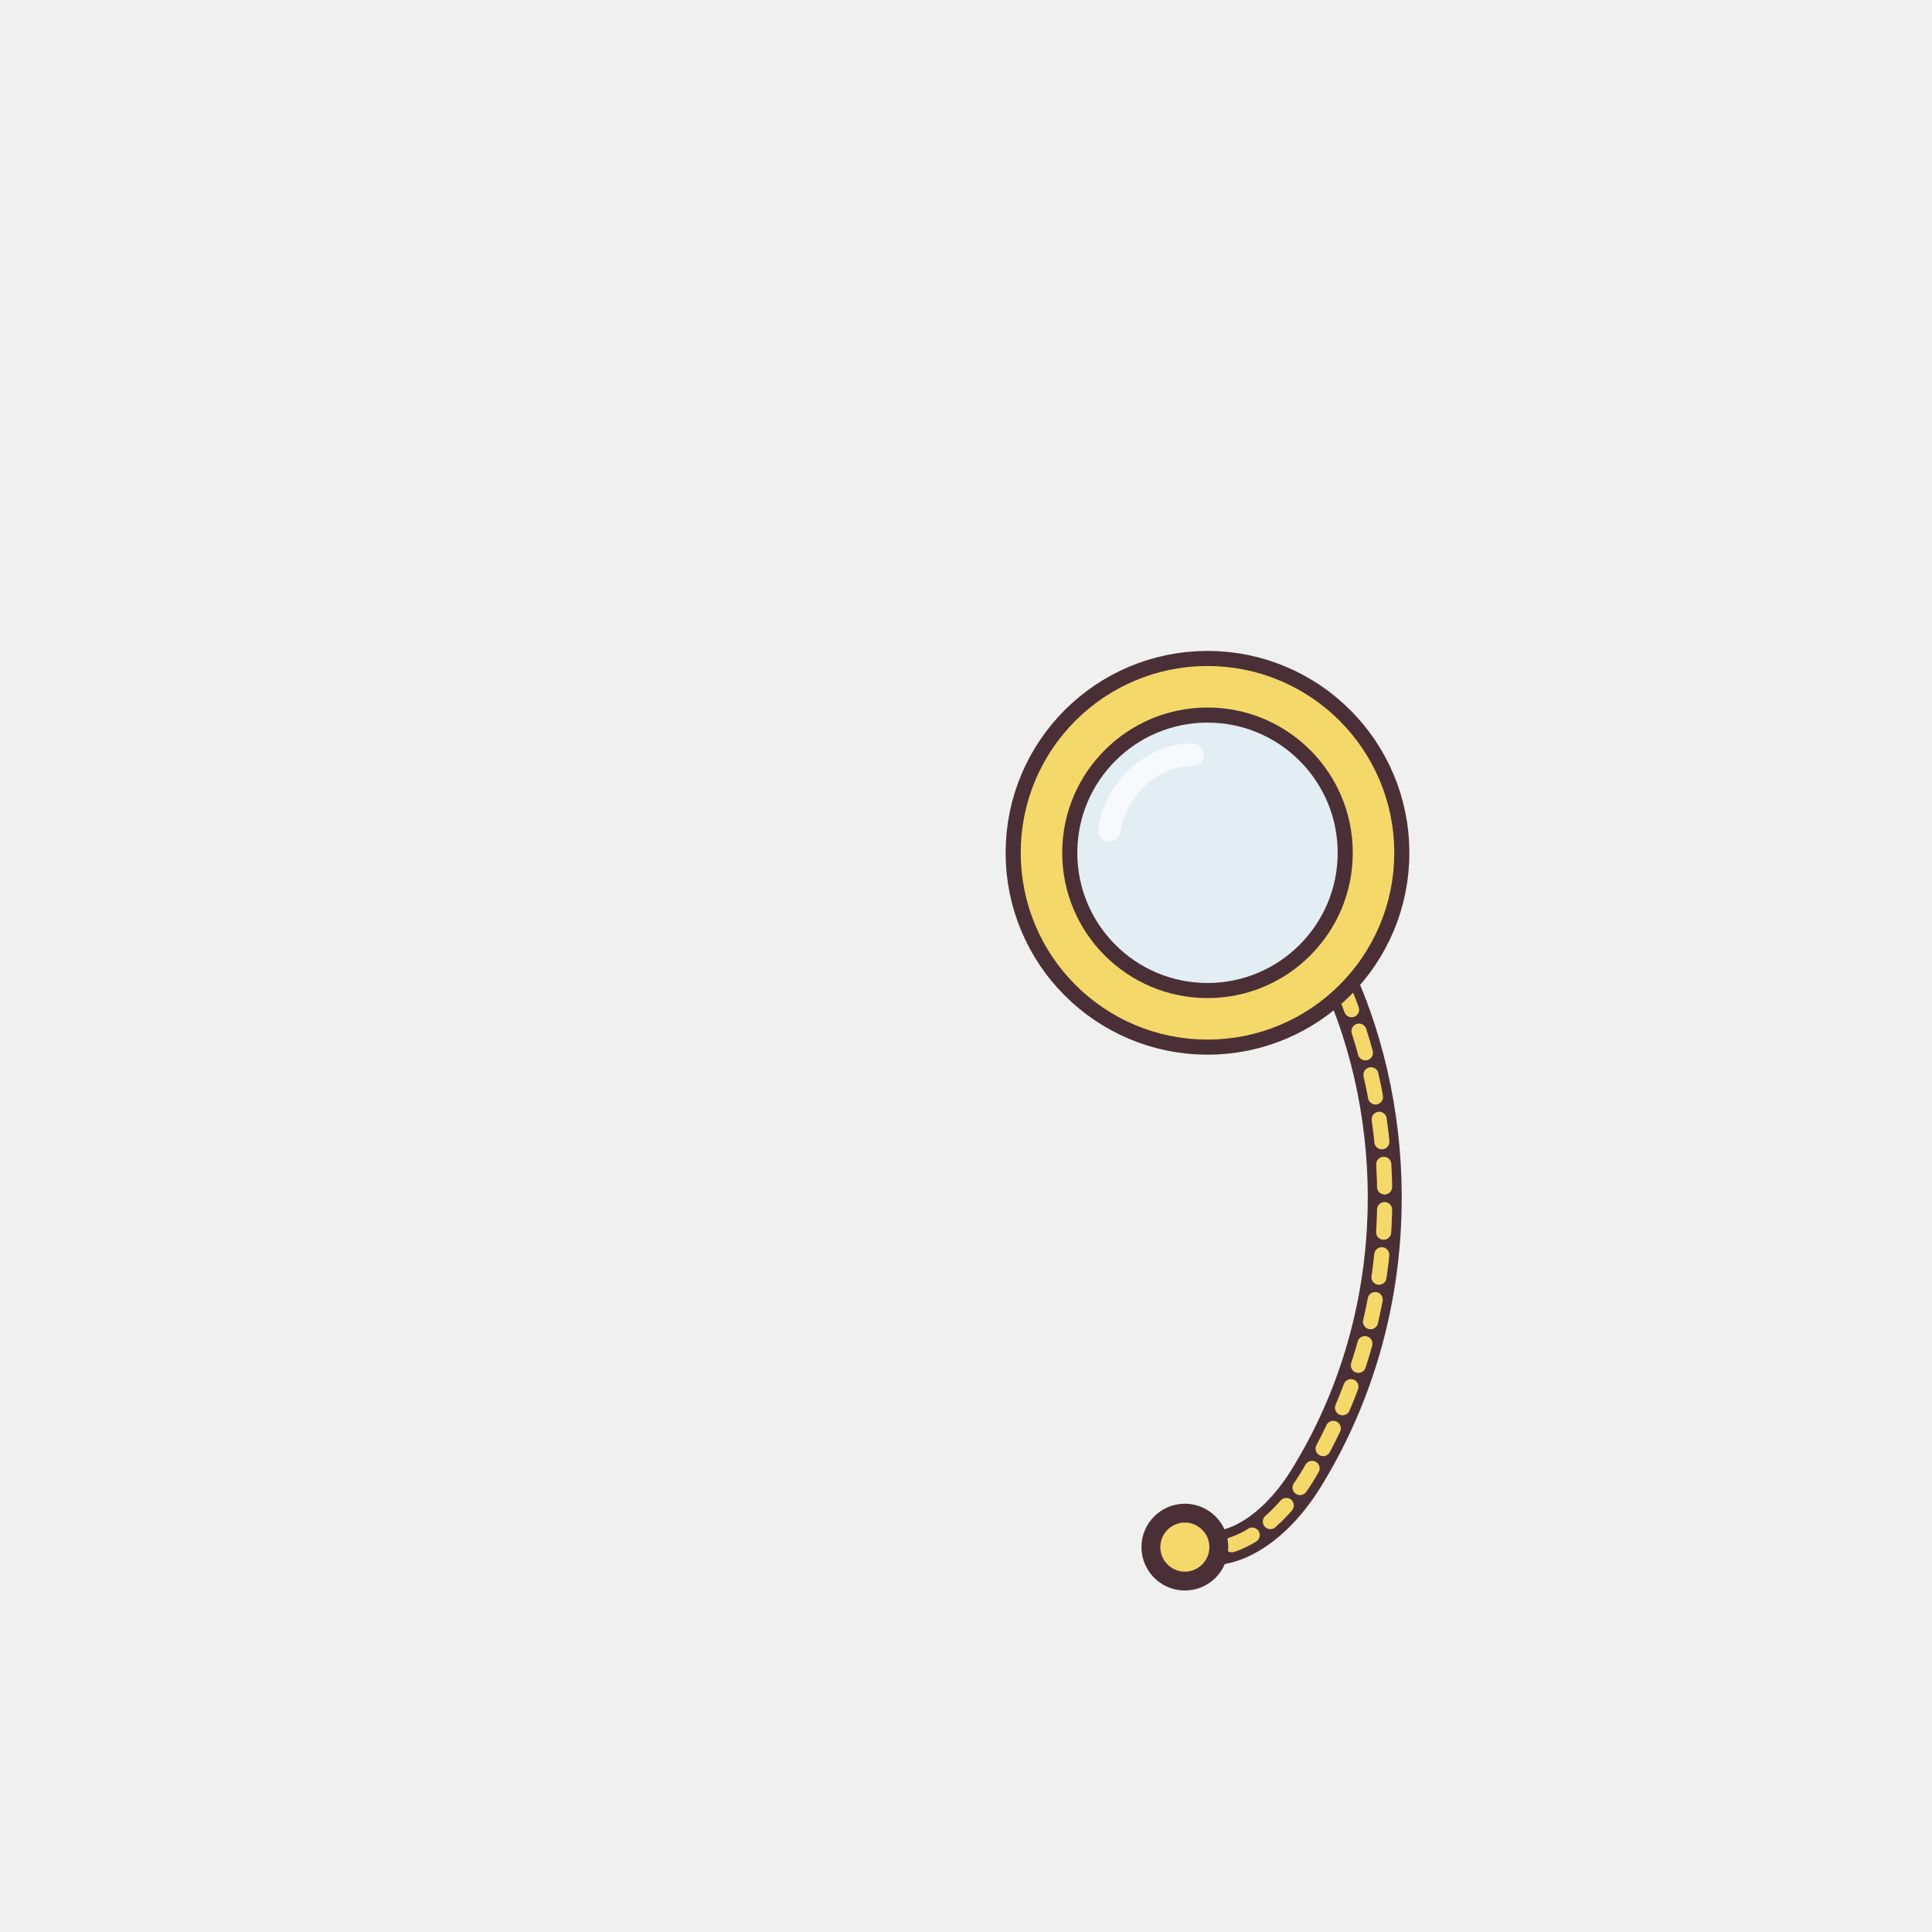
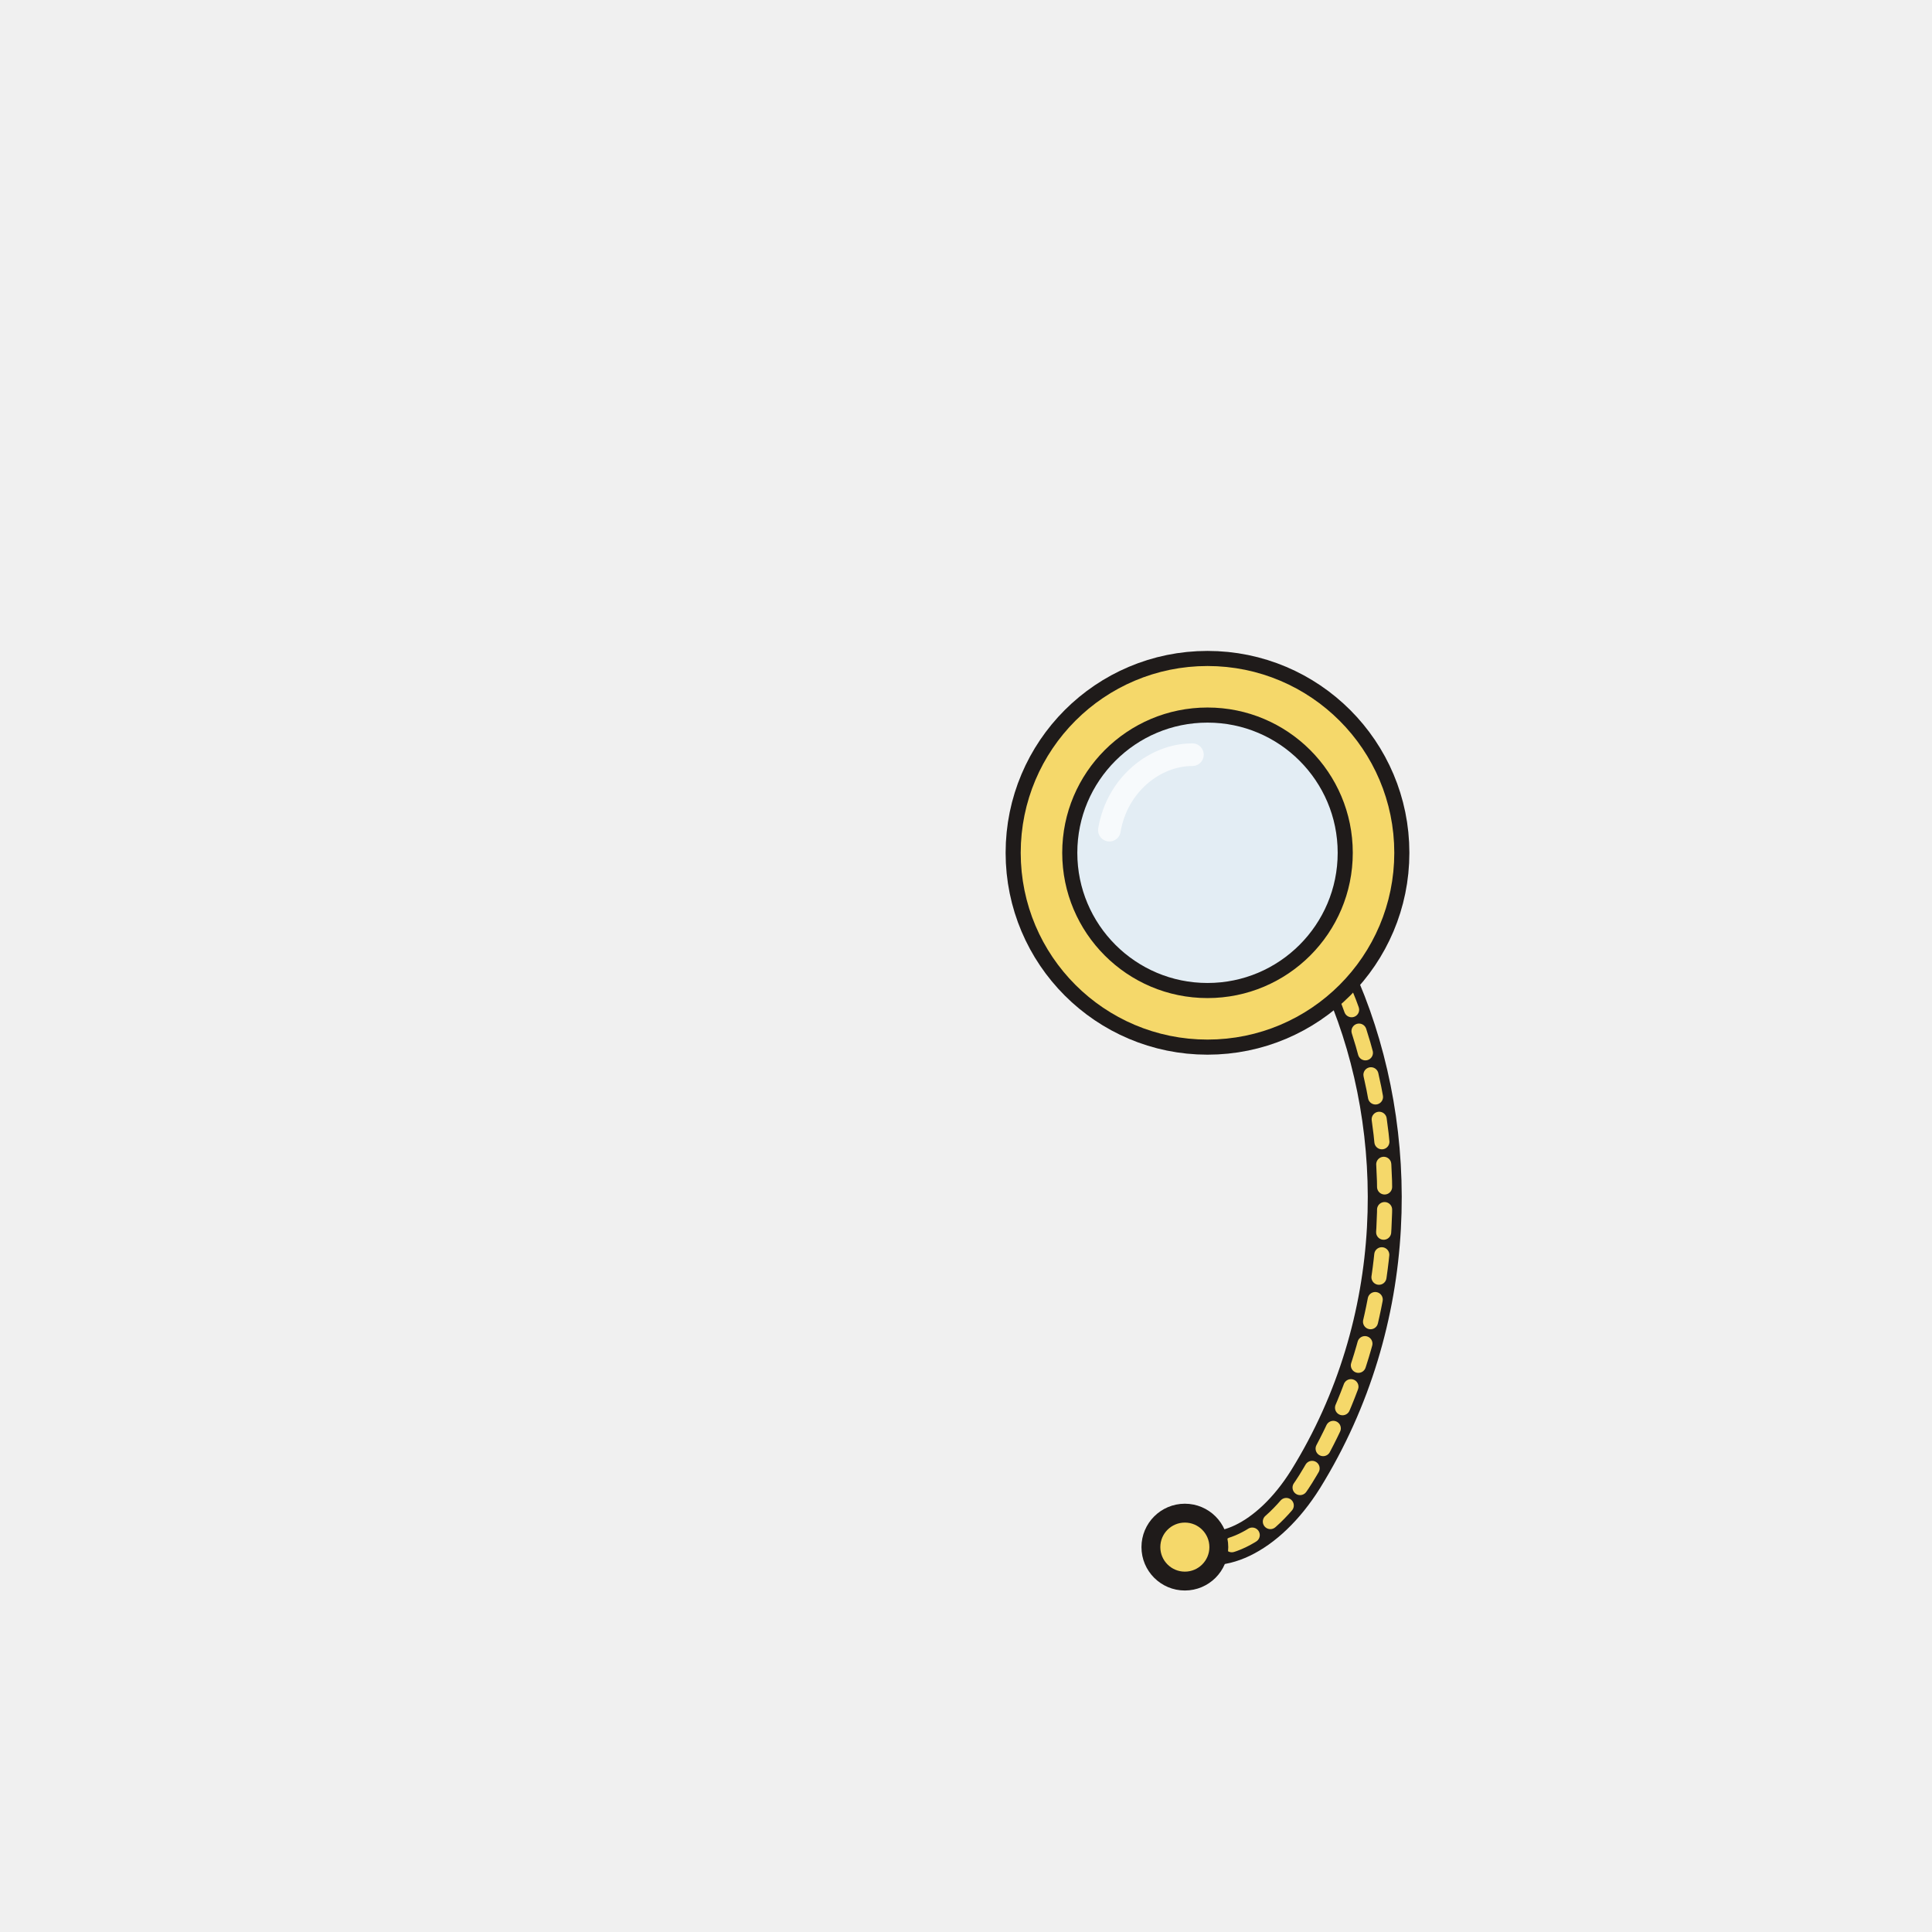
<svg xmlns="http://www.w3.org/2000/svg" viewBox="0 0 512 512" width="512" height="512">
  <g stroke-linejoin="round" stroke-linecap="round">
-     <path fill="none" stroke="#4A3036" stroke-width="9" d="M356 262 C372 300 372 350 346 392 C336 408 322 414 314 408" />
+     <path fill="none" stroke="#1F1B1A" stroke-width="9" d="M356 262 C372 300 372 350 346 392 C336 408 322 414 314 408" />
    <path fill="none" stroke="#F5D86A" stroke-width="4" stroke-dasharray="6 6" d="M356 262 C372 300 372 350 346 392 C336 408 322 414 314 408" />
    <g transform="translate(320 226) scale(1)">
      <path d="M-44 0 A44 44 0 1 0 44 0 A44 44 0 1 0 -44 0 Z" fill="#C4E6FF" fill-opacity="0.3" />
-       <path d="M-44 0 A44 44 0 1 0 44 0 A44 44 0 1 0 -44 0 Z" fill="none" stroke="#4A3036" stroke-width="19" />
+       <path d="M-44 0 A44 44 0 1 0 44 0 A44 44 0 1 0 -44 0 Z" fill="none" stroke="#1F1B1A" stroke-width="19" />
      <path d="M-44 0 A44 44 0 1 0 44 0 A44 44 0 1 0 -44 0 Z" fill="none" stroke="#F5D86A" stroke-width="11" />
      <path fill="none" stroke="#FFFFFF" stroke-opacity="0.7" stroke-width="6" d="M-22 -10 C-20 -22 -10 -30 0 -30" transform="translate(-4 4)" />
    </g>
-     <circle cx="314" cy="410" r="9" fill="#F5D86A" stroke="#4A3036" stroke-width="5" />
+     <circle cx="314" cy="410" r="9" fill="#F5D86A" stroke="#1F1B1A" stroke-width="5" />
  </g>
</svg>
